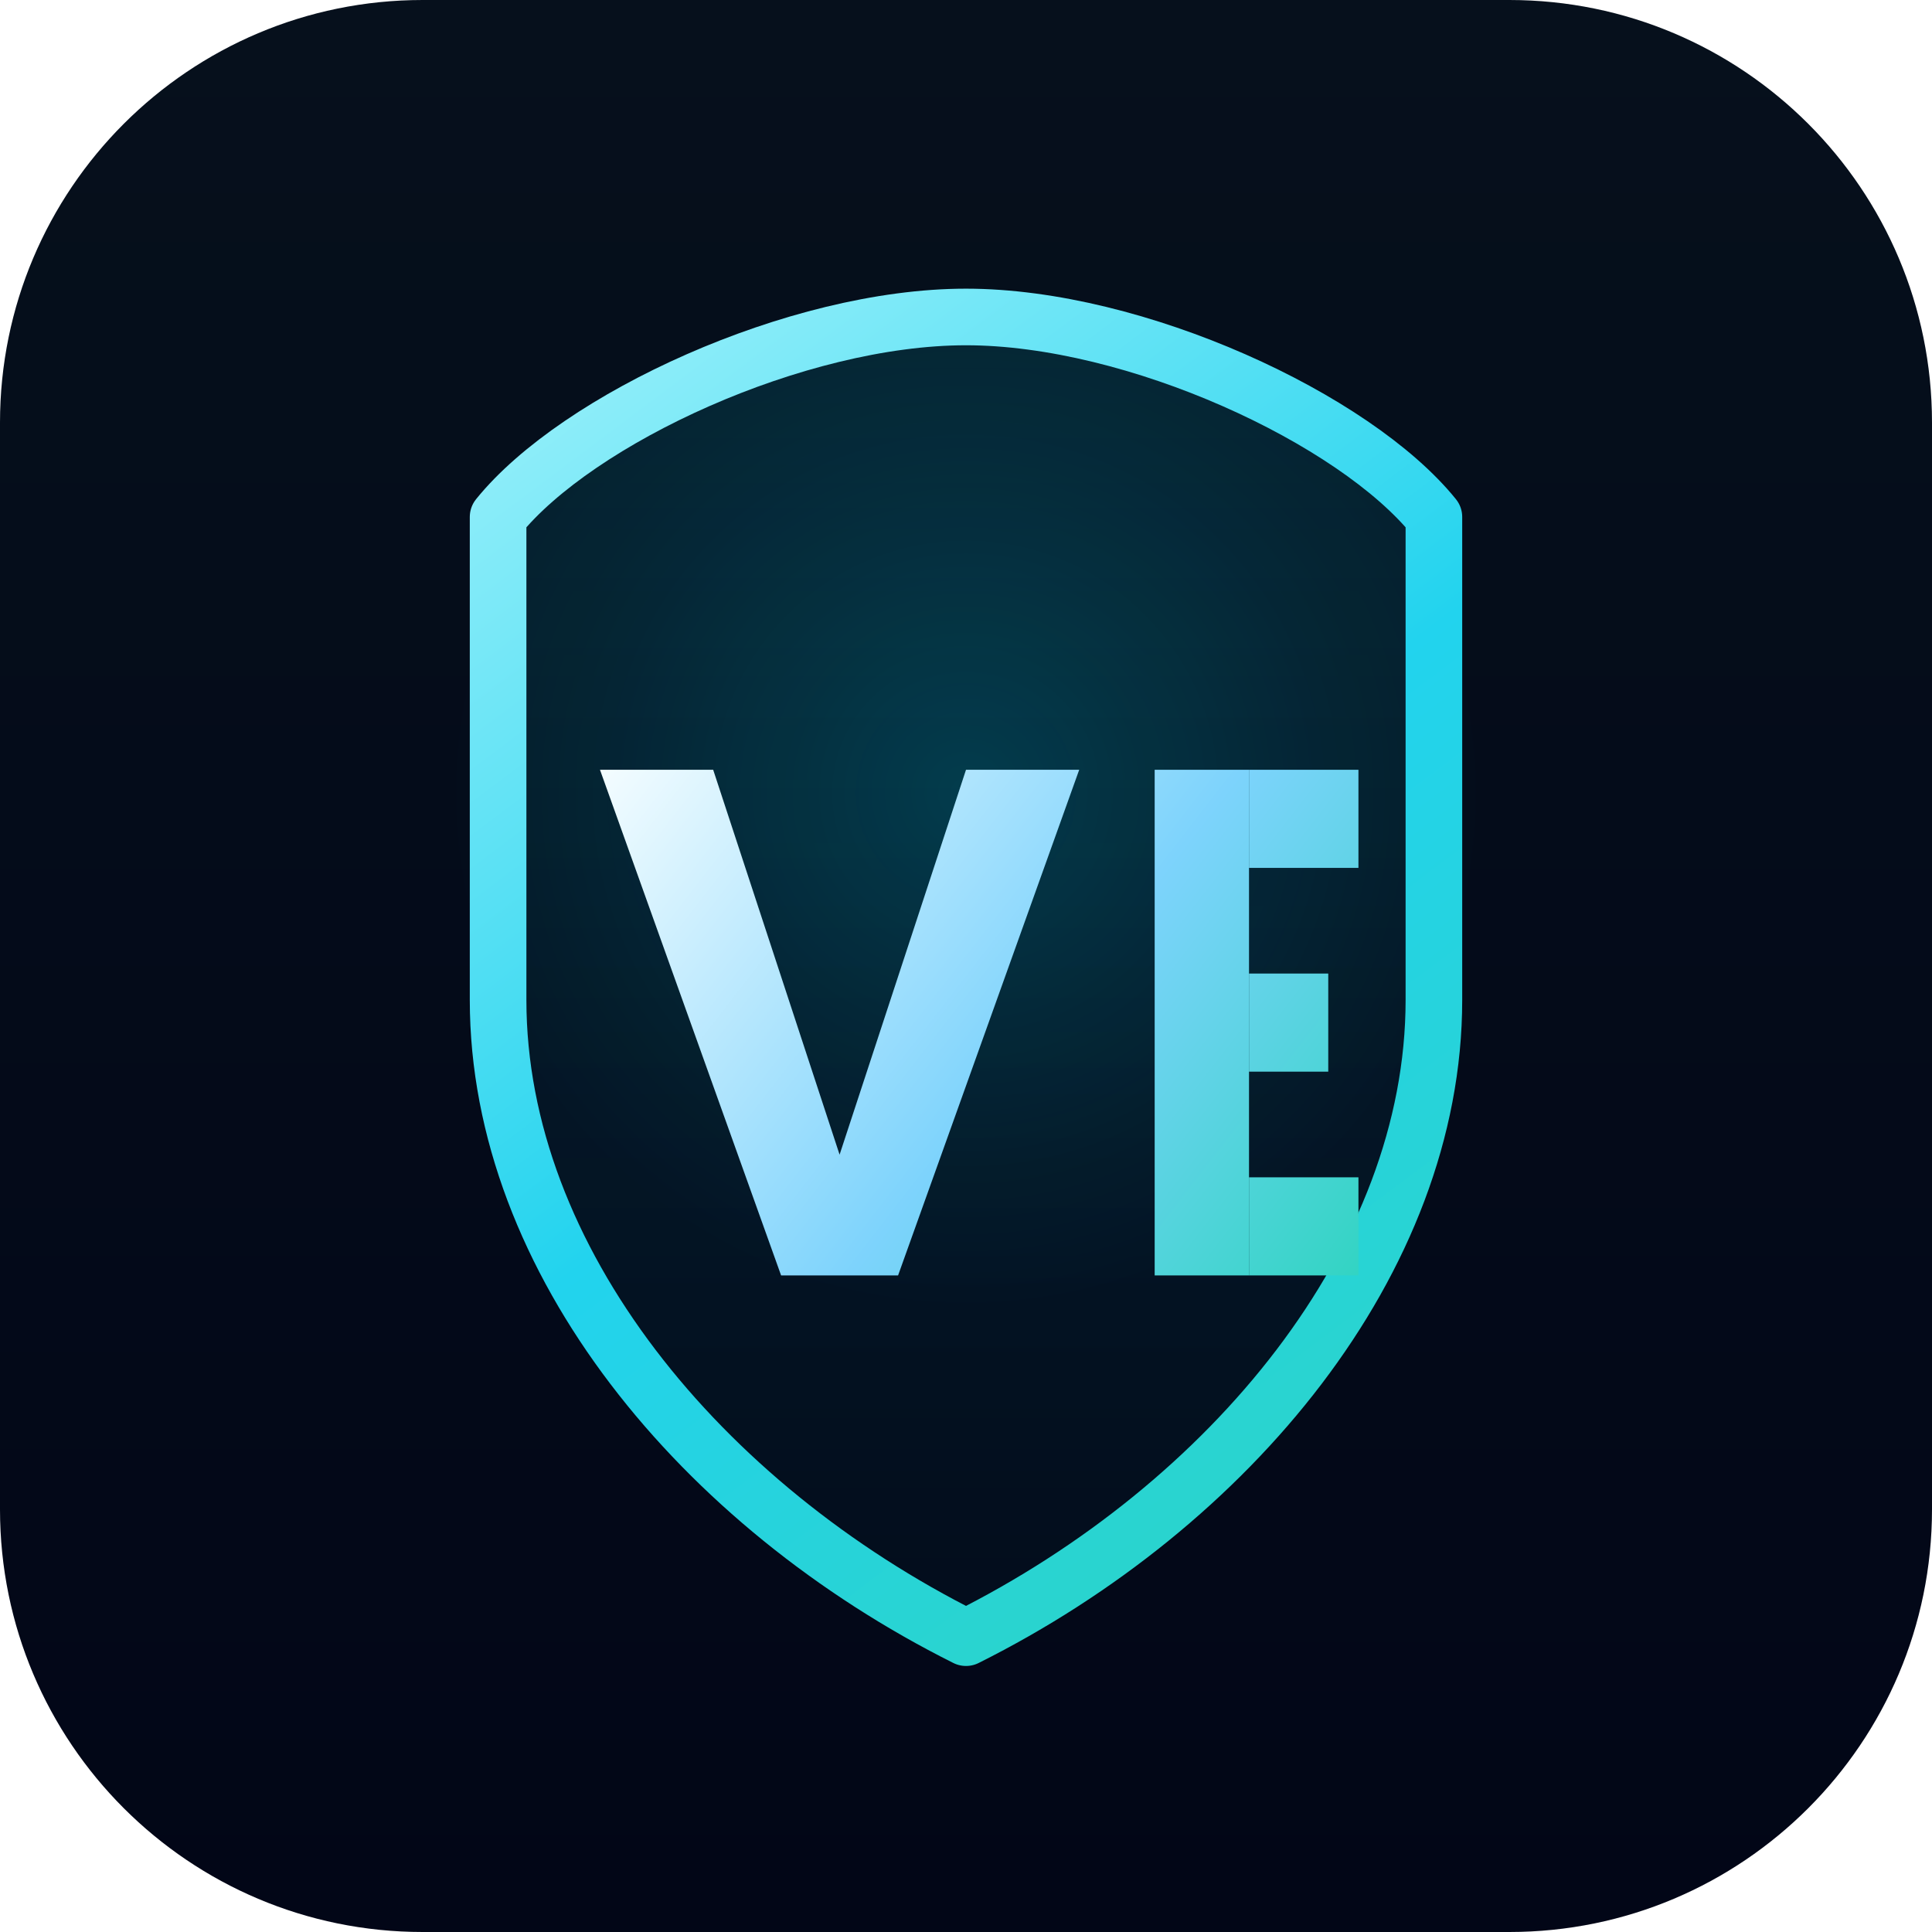
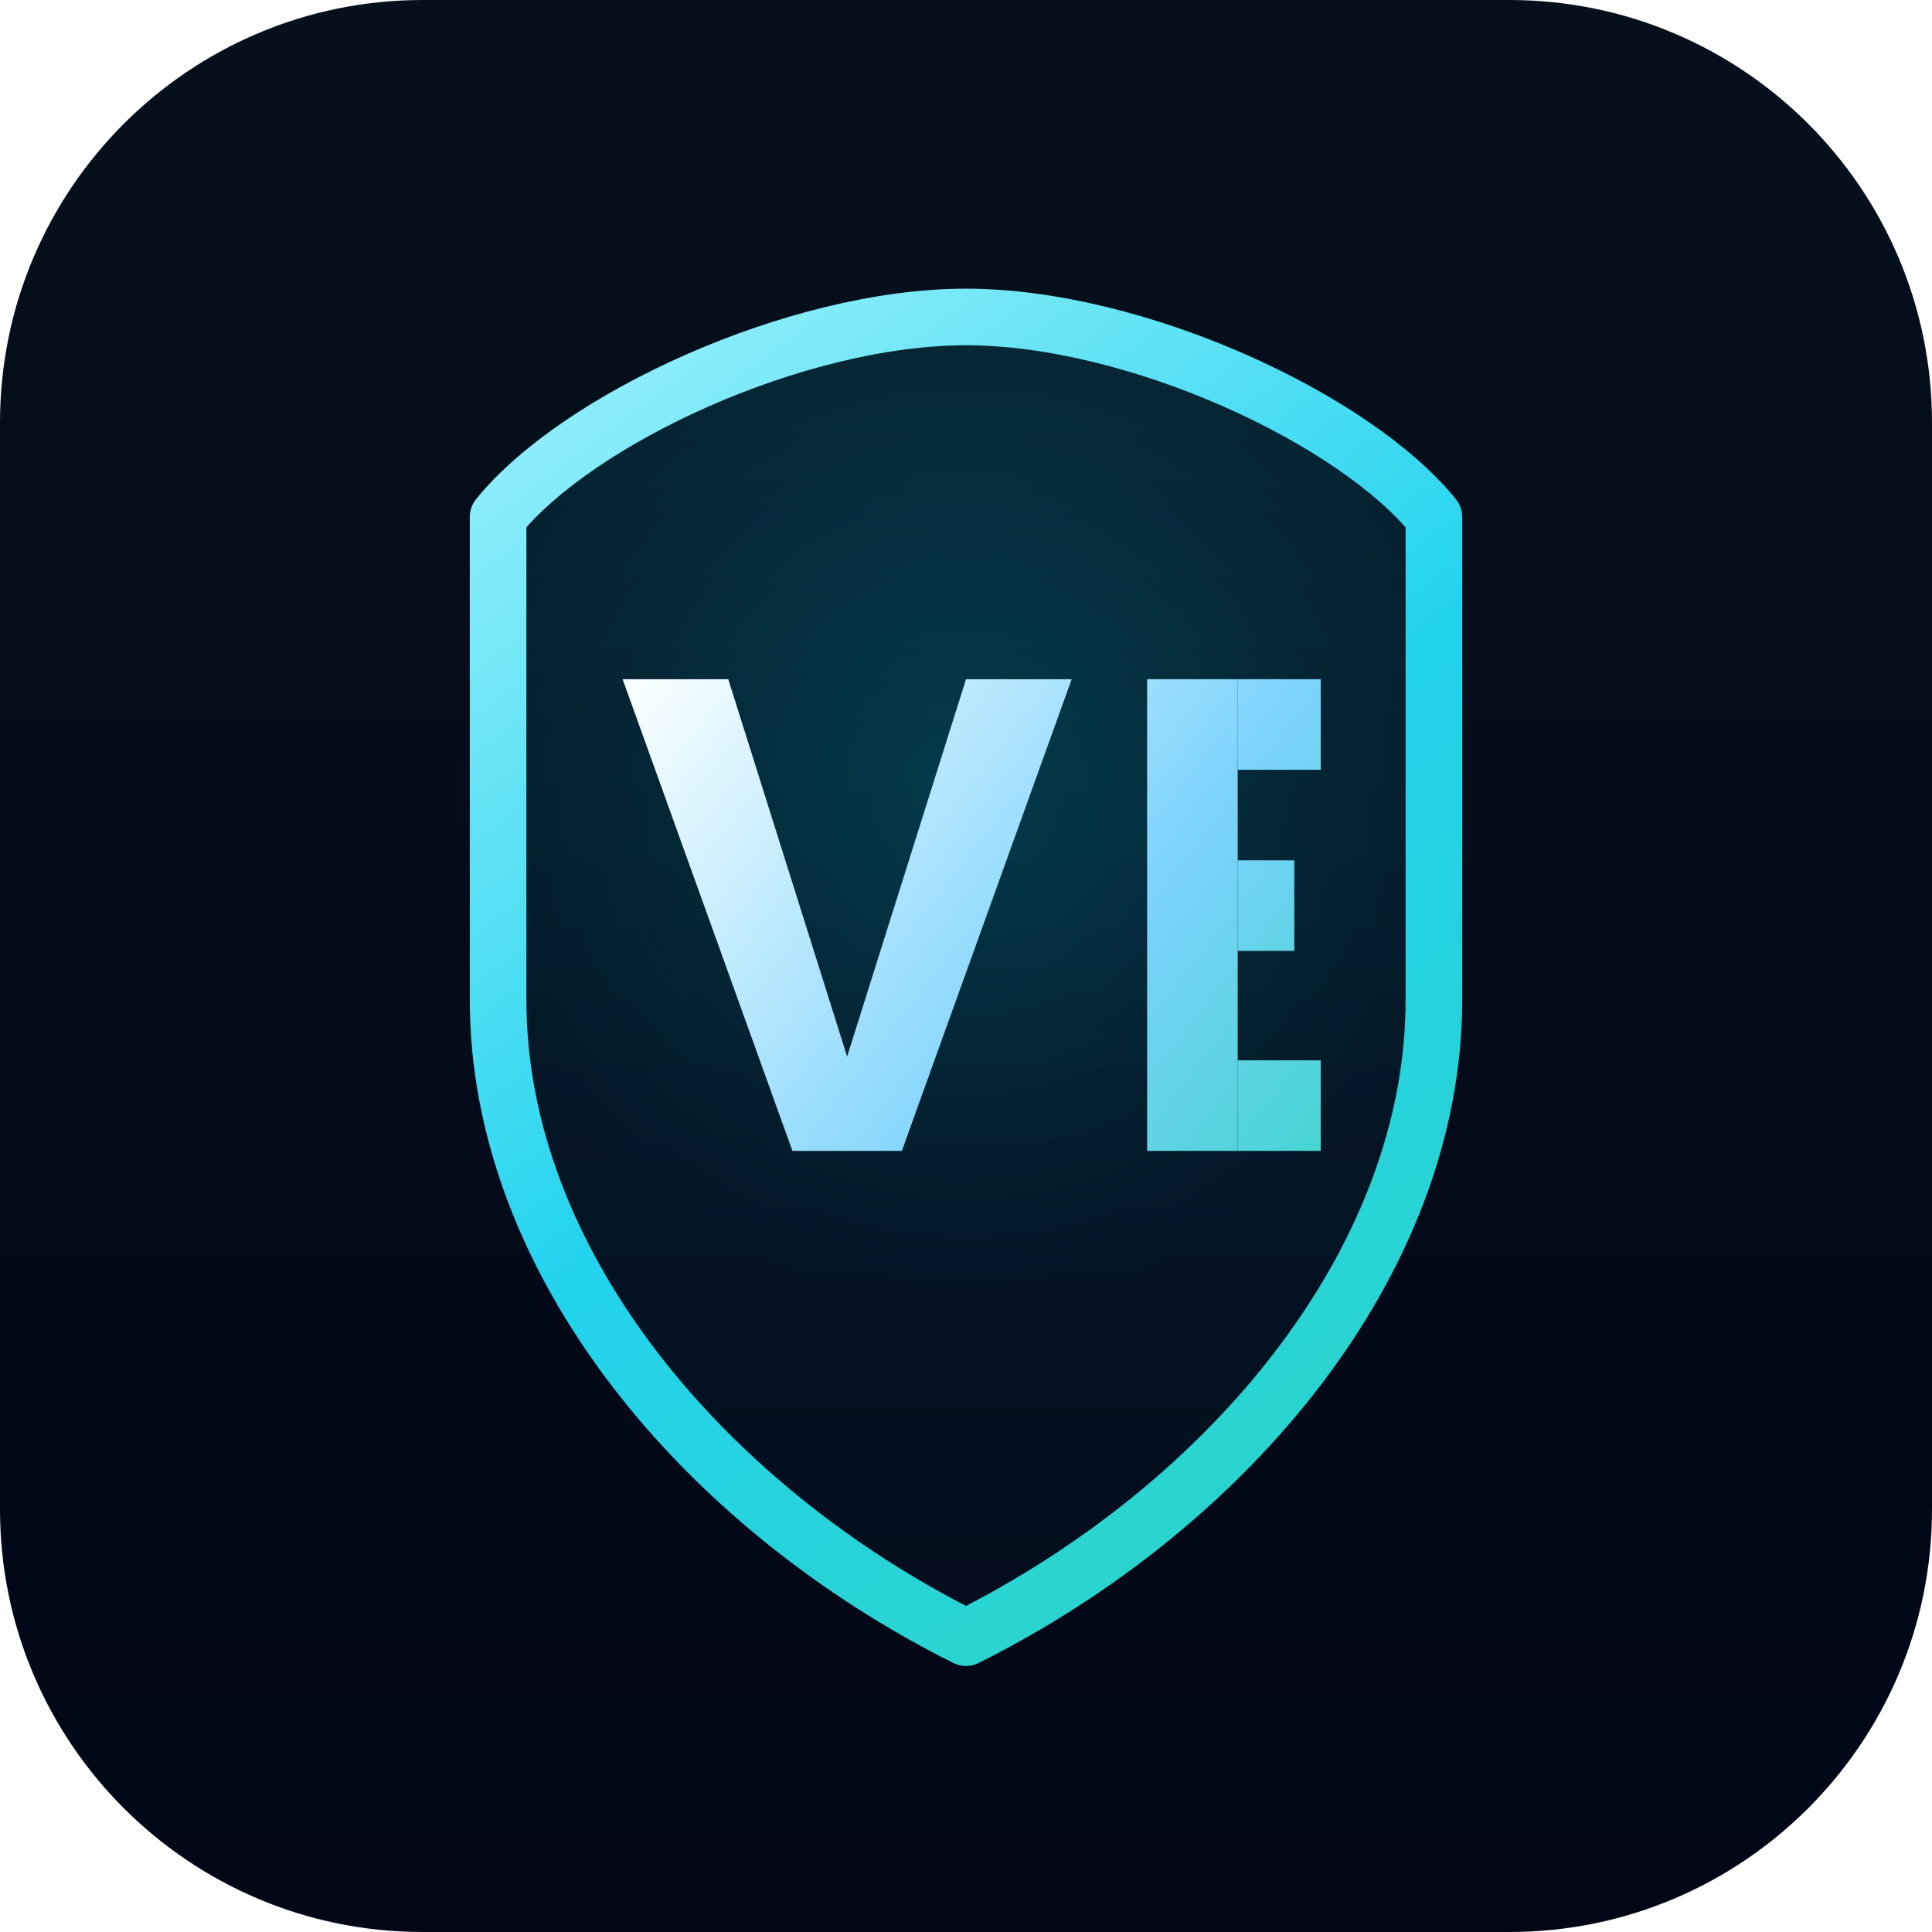
- <svg xmlns="http://www.w3.org/2000/svg" viewBox="0 0 1024 1024" fill="none" role="img" aria-label="VouchEdge VE" data-craft-level="2" data-optical-letter-height="268" data-optical-gap="40" data-optical-margin="110" data-optical-max-x="720" data-no-gimmick="1">
+ <svg xmlns="http://www.w3.org/2000/svg" viewBox="0 0 1024 1024" fill="none" role="img" aria-label="VouchEdge VE" data-craft-level="2" data-optical-letter-height="250" data-optical-gap="40" data-optical-margin="120" data-optical-max-x="700" data-no-gimmick="1">
  <defs>
    <linearGradient id="ve-plate" x1="512" y1="0" x2="512" y2="1024" gradientUnits="userSpaceOnUse">
      <stop offset="0%" stop-color="#06101C" />
      <stop offset="100%" stop-color="#020617" />
    </linearGradient>
    <linearGradient id="ve-shield-stroke" x1="240" y1="160" x2="780" y2="880" gradientUnits="userSpaceOnUse">
      <stop offset="0%" stop-color="#A5F3FC" />
      <stop offset="50%" stop-color="#22D3EE" />
      <stop offset="100%" stop-color="#2DD4BF" />
    </linearGradient>
    <linearGradient id="ve-shield-fill" x1="512" y1="180" x2="512" y2="860" gradientUnits="userSpaceOnUse">
      <stop offset="0%" stop-color="#00E5FF" stop-opacity="0.10" />
      <stop offset="100%" stop-color="#00E5FF" stop-opacity="0.02" />
    </linearGradient>
    <linearGradient id="ve-letter" x1="320" y1="390" x2="720" y2="700" gradientUnits="userSpaceOnUse">
      <stop offset="0%" stop-color="#F8FEFF" />
      <stop offset="55%" stop-color="#7DD3FC" />
      <stop offset="100%" stop-color="#2DD4BF" />
    </linearGradient>
    <radialGradient id="ve-glow" cx="50%" cy="42%" r="46%">
      <stop offset="0%" stop-color="#00E5FF" stop-opacity="0.16" />
      <stop offset="70%" stop-color="#00E5FF" stop-opacity="0.04" />
      <stop offset="100%" stop-color="#00E5FF" stop-opacity="0" />
    </radialGradient>
  </defs>
  <rect width="1024" height="1024" rx="224" fill="url(#ve-plate)" />
  <circle class="ve-mark-glow" cx="512" cy="468" r="300" fill="url(#ve-glow)" />
  <path class="ve-mark-shield" d="M512 168        C602 168 718 222 760 274        V530        C760 668 652 798 512 868        C372 798 264 668 264 530        V274        C306 222 422 168 512 168 Z" fill="url(#ve-shield-fill)" stroke="url(#ve-shield-stroke)" stroke-width="30" stroke-linejoin="round" />
  <g class="ve-mark-letters ve-mark-identity ve-mark-optical" aria-label="VE">
-     <path class="letter-v" d="M318 408          L414 676          L476 676          L572 408          L512 408          L445 612          L378 408          Z" fill="url(#ve-letter)" />
+     <path class="letter-v" d="M330 360          L420 610          L478 610          L568 360          L512 360          L449 560          L386 360          Z" fill="url(#ve-letter)" />
    <g class="letter-e">
-       <path d="M612 408 H662 V676 H612 Z" fill="url(#ve-letter)" />
-       <path d="M662 408 H720 V460 H662 Z" fill="url(#ve-letter)" />
-       <path d="M662 516 H704 V568 H662 Z" fill="url(#ve-letter)" />
-       <path d="M662 624 H720 V676 H662 Z" fill="url(#ve-letter)" />
+       <path d="M608 360 H656 V610 H608 Z" fill="url(#ve-letter)" />
+       <path d="M656 360 H700 V408 H656 Z" fill="url(#ve-letter)" />
+       <path d="M656 456 H686 V504 H656 Z" fill="url(#ve-letter)" />
+       <path d="M656 562 H700 V610 H656 Z" fill="url(#ve-letter)" />
    </g>
  </g>
</svg>
